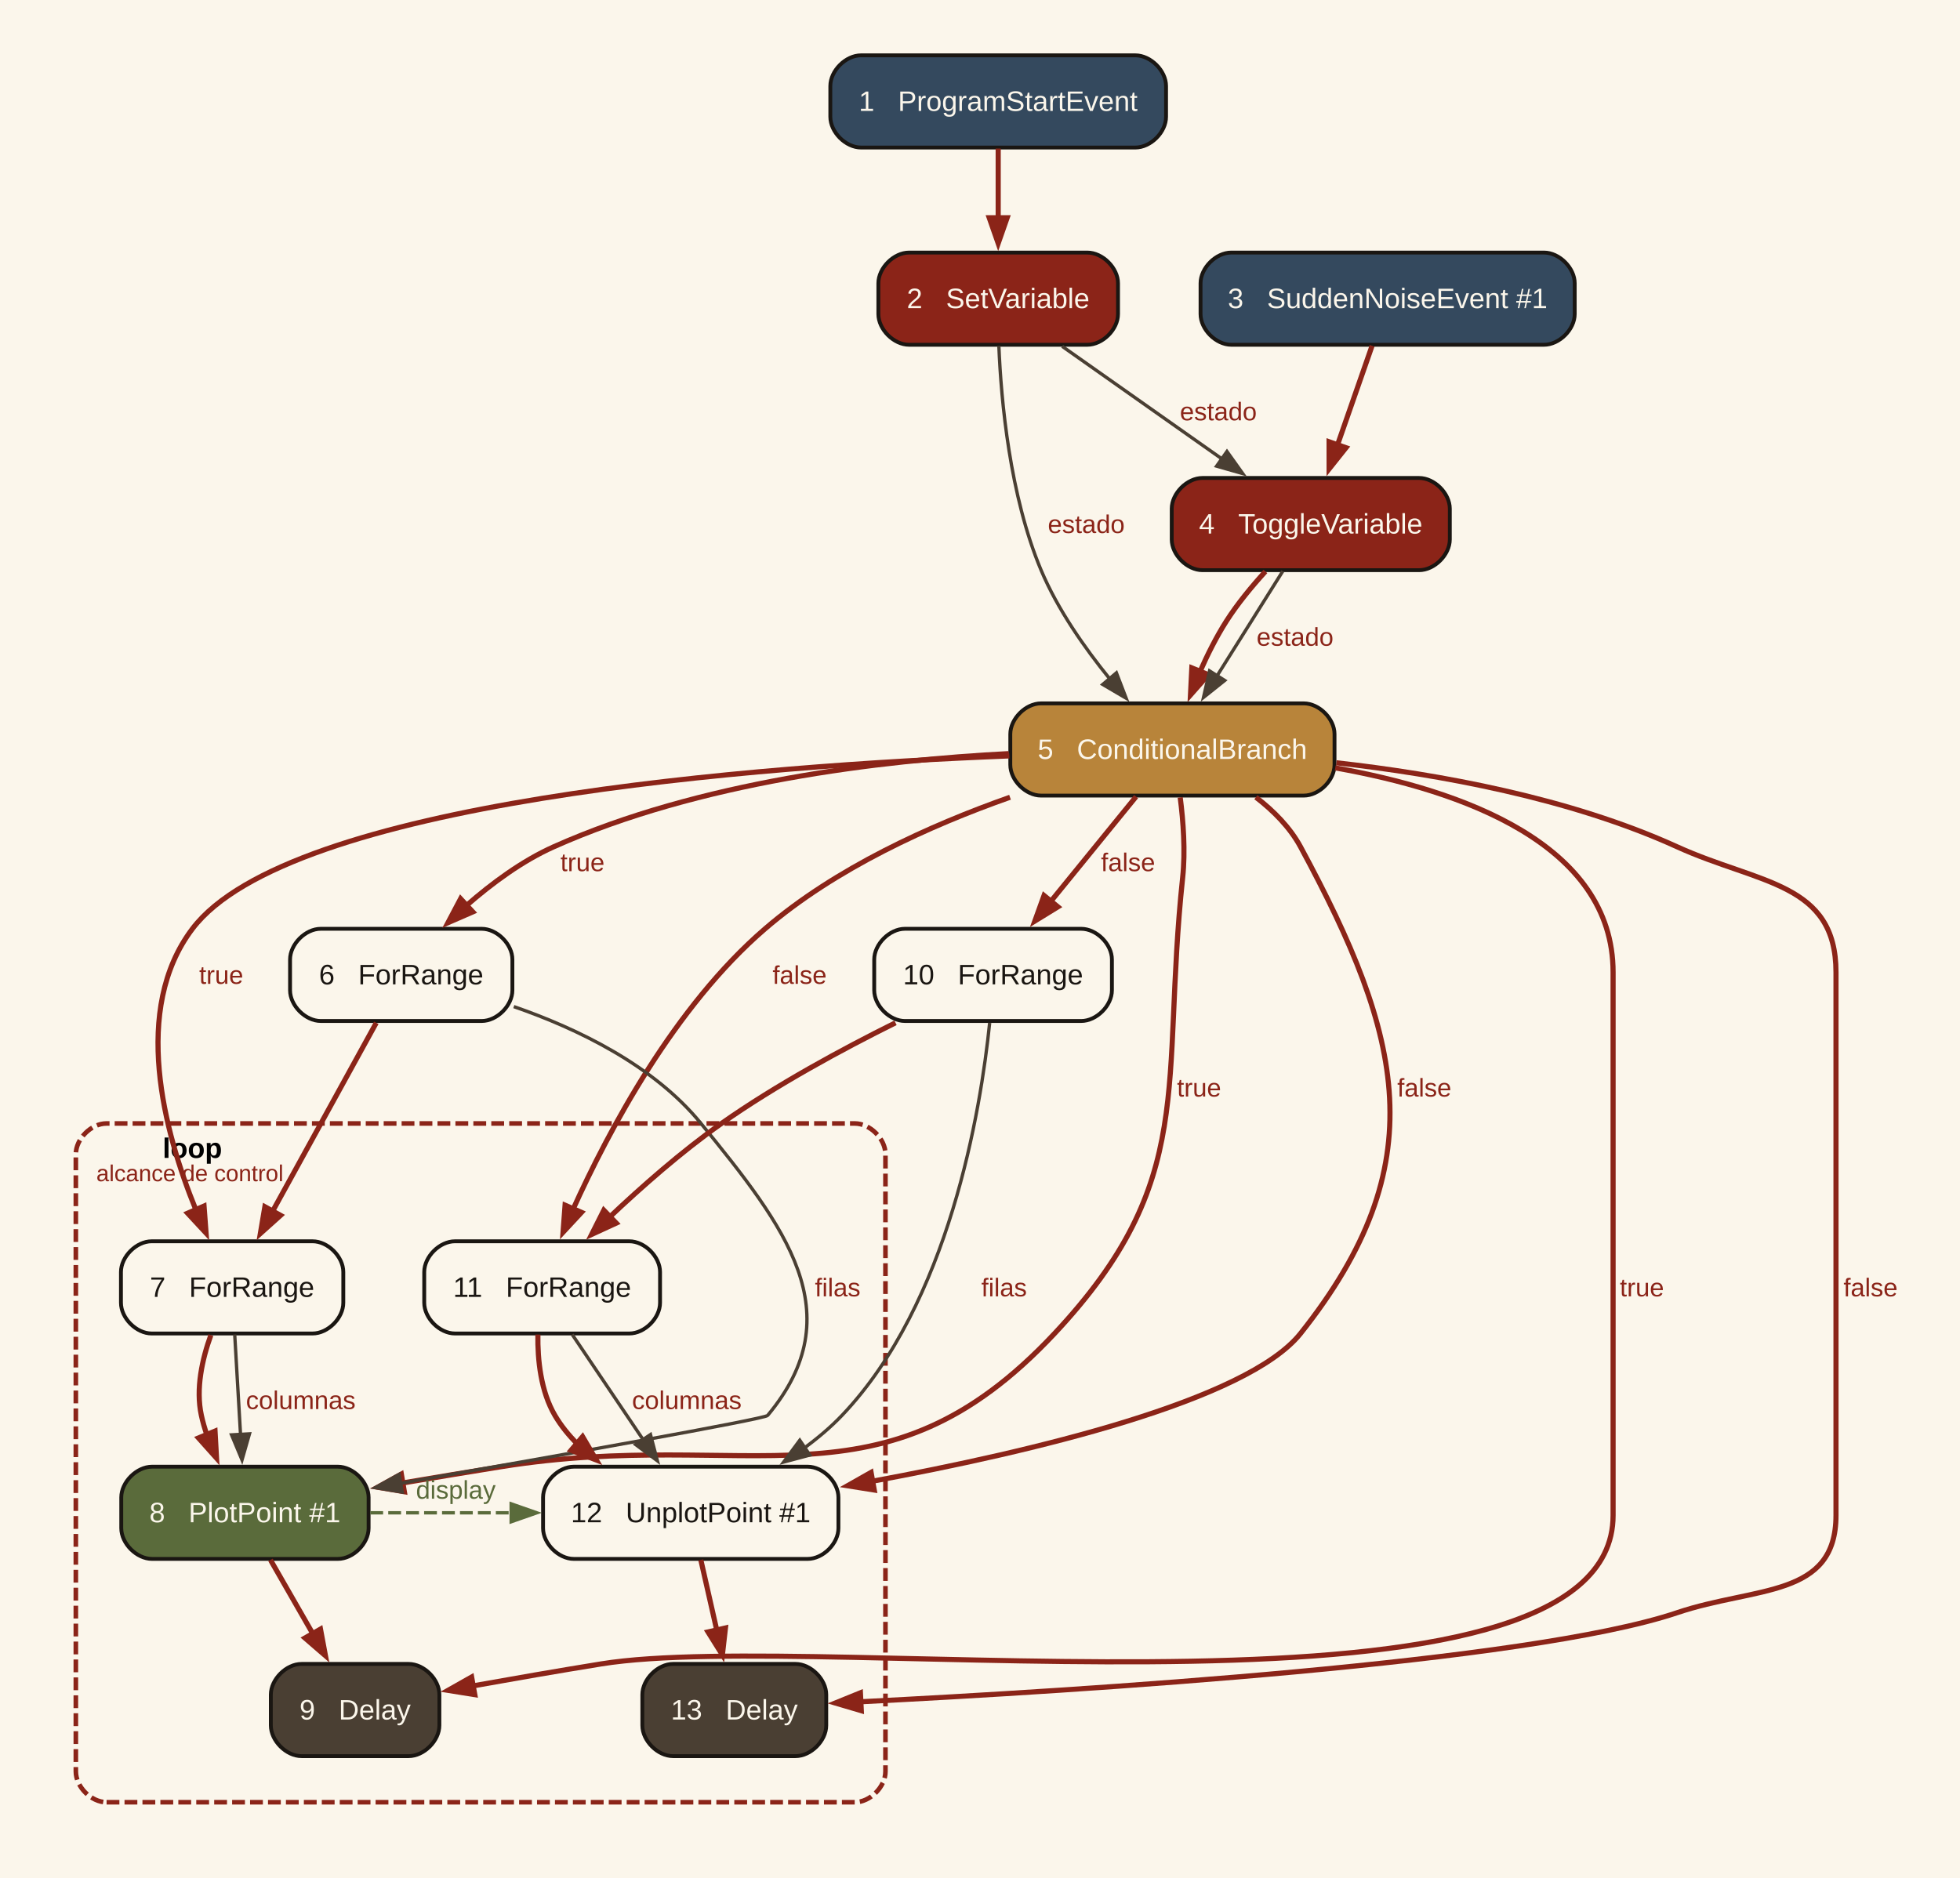
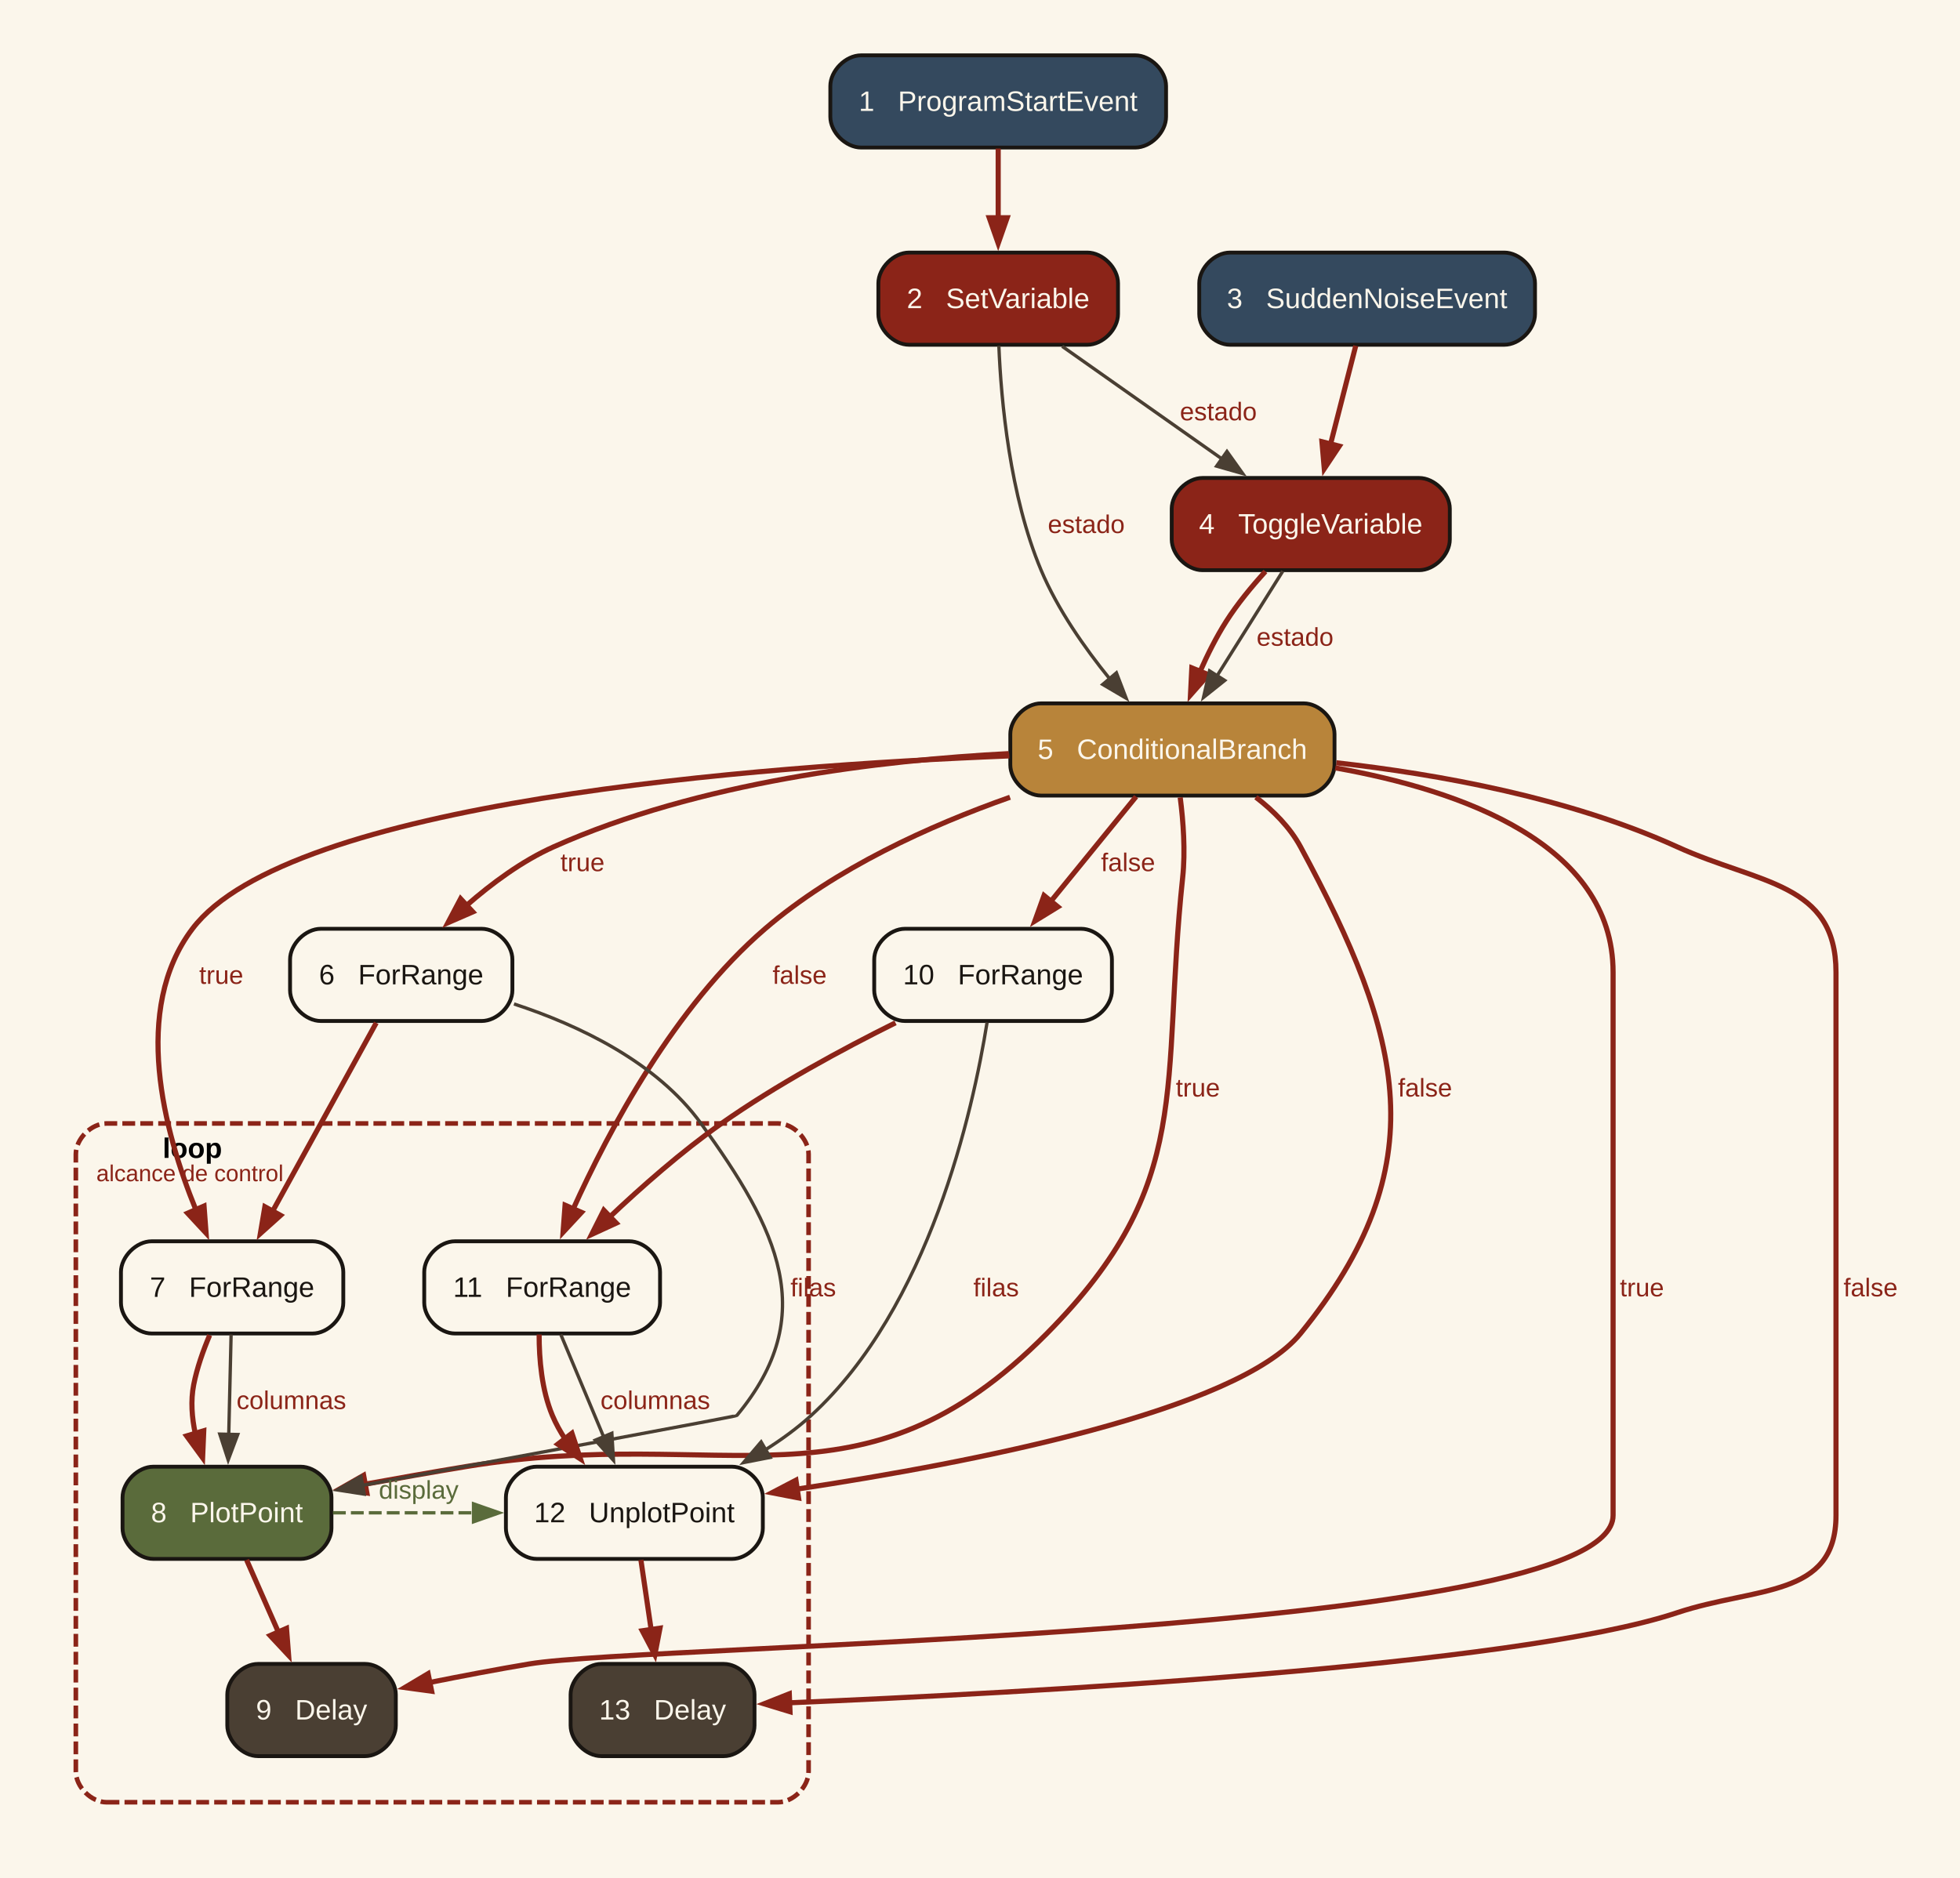
<svg xmlns="http://www.w3.org/2000/svg" width="765pt" height="733pt" viewBox="0.00 0.00 765.00 733.00">
  <g id="graph0" class="graph" transform="scale(1 1) rotate(0) translate(21.6 711.6)">
    <polygon fill="#fbf6eb" stroke="none" points="-21.6,21.6 -21.6,-711.6 743.6,-711.6 743.6,21.6 -21.6,21.6" />
    <g id="clust1" class="cluster">
-       <path fill="#fbf6eb" stroke="#8b2418" stroke-width="1.8" stroke-dasharray="5,2" d="M20,-8C20,-8 312,-8 312,-8 318,-8 324,-14 324,-20 324,-20 324,-261 324,-261 324,-267 318,-273 312,-273 312,-273 20,-273 20,-273 14,-273 8,-267 8,-261 8,-261 8,-20 8,-20 8,-14 14,-8 20,-8" />
+       <path fill="#fbf6eb" stroke="#8b2418" stroke-width="1.8" stroke-dasharray="5,2" d="M20,-8C20,-8 282,-8 282,-8 288,-8 294,-14 294,-20 294,-20 294,-261 294,-261 294,-267 288,-273 282,-273 282,-273 20,-273 20,-273 14,-273 8,-267 8,-261 8,-261 8,-20 8,-20 8,-14 14,-8 20,-8" />
      <text xml:space="preserve" text-anchor="start" x="41.88" y="-259.55" font-family="Arial" font-weight="bold" font-size="11.00">loop</text>
      <text xml:space="preserve" text-anchor="start" x="16" y="-250.45" font-family="Arial" font-size="9.00" fill="#8b2418">alcance de control</text>
    </g>
    <g id="node1" class="node">
      <path fill="#34495e" stroke="#1a1612" stroke-width="1.5" d="M421.52,-690C421.52,-690 314.48,-690 314.48,-690 308.48,-690 302.48,-684 302.48,-678 302.48,-678 302.48,-666 302.48,-666 302.48,-660 308.48,-654 314.48,-654 314.48,-654 421.52,-654 421.52,-654 427.52,-654 433.52,-660 433.52,-666 433.52,-666 433.52,-678 433.52,-678 433.52,-684 427.52,-690 421.52,-690" />
      <text xml:space="preserve" text-anchor="middle" x="368" y="-668.3" font-family="Arial" font-size="11.00" fill="#fbf6eb">1   ProgramStartEvent</text>
    </g>
    <g id="node2" class="node">
      <path fill="#8b2418" stroke="#1a1612" stroke-width="1.5" d="M402.77,-613C402.77,-613 333.23,-613 333.23,-613 327.23,-613 321.23,-607 321.23,-601 321.23,-601 321.23,-589 321.23,-589 321.23,-583 327.23,-577 333.23,-577 333.23,-577 402.77,-577 402.77,-577 408.77,-577 414.77,-583 414.77,-589 414.77,-589 414.77,-601 414.77,-601 414.77,-607 408.77,-613 402.77,-613" />
      <text xml:space="preserve" text-anchor="middle" x="368" y="-591.3" font-family="Arial" font-size="11.00" fill="#fbf6eb">2   SetVariable</text>
    </g>
    <g id="edge1" class="edge">
      <path fill="none" stroke="#8b2418" stroke-width="2" d="M368,-653.6C368,-645.52 368,-635.67 368,-626.42" />
      <polygon fill="#8b2418" stroke="#8b2418" stroke-width="2" points="371.5,-626.59 368,-616.59 364.5,-626.59 371.5,-626.59" />
    </g>
    <g id="node4" class="node">
      <path fill="#8b2418" stroke="#1a1612" stroke-width="1.5" d="M532.27,-525C532.27,-525 447.73,-525 447.73,-525 441.73,-525 435.73,-519 435.73,-513 435.73,-513 435.73,-501 435.73,-501 435.73,-495 441.73,-489 447.73,-489 447.73,-489 532.27,-489 532.27,-489 538.27,-489 544.27,-495 544.27,-501 544.27,-501 544.27,-513 544.27,-513 544.27,-519 538.27,-525 532.27,-525" />
      <text xml:space="preserve" text-anchor="middle" x="490" y="-503.3" font-family="Arial" font-size="11.00" fill="#fbf6eb">4   ToggleVariable</text>
    </g>
    <g id="edge2" class="edge">
      <path fill="none" stroke="#4a3f33" stroke-width="1.3" d="M392.98,-576.39C410.99,-563.69 435.53,-546.4 455.42,-532.38" />
      <polygon fill="#4a3f33" stroke="#4a3f33" stroke-width="1.3" points="457.29,-535.34 463.44,-526.72 453.25,-529.62 457.29,-535.34" />
      <text xml:space="preserve" text-anchor="middle" x="453.93" y="-547.5" font-family="Arial" font-size="10.00" fill="#8b2418"> estado </text>
    </g>
    <g id="node5" class="node">
      <path fill="#b8843a" stroke="#1a1612" stroke-width="1.5" d="M487.27,-437C487.27,-437 384.73,-437 384.73,-437 378.73,-437 372.73,-431 372.73,-425 372.73,-425 372.73,-413 372.73,-413 372.73,-407 378.73,-401 384.73,-401 384.73,-401 487.27,-401 487.27,-401 493.27,-401 499.27,-407 499.27,-413 499.27,-413 499.27,-425 499.27,-425 499.27,-431 493.27,-437 487.27,-437" />
      <text xml:space="preserve" text-anchor="middle" x="436" y="-415.3" font-family="Arial" font-size="11.00" fill="#fbf6eb">5   ConditionalBranch</text>
    </g>
    <g id="edge3" class="edge">
      <path fill="none" stroke="#4a3f33" stroke-width="1.3" d="M368.26,-576.58C369.14,-555.17 372.5,-518.09 384.75,-489 391.19,-473.7 401.72,-458.67 411.55,-446.56" />
      <polygon fill="#4a3f33" stroke="#4a3f33" stroke-width="1.3" points="414.14,-448.92 417.94,-439.02 408.8,-444.39 414.14,-448.92" />
      <text xml:space="preserve" text-anchor="middle" x="402.38" y="-503.5" font-family="Arial" font-size="10.00" fill="#8b2418"> estado </text>
    </g>
    <g id="node3" class="node">
-       <path fill="#34495e" stroke="#1a1612" stroke-width="1.5" d="M581.02,-613C581.02,-613 458.98,-613 458.98,-613 452.98,-613 446.98,-607 446.98,-601 446.98,-601 446.98,-589 446.98,-589 446.98,-583 452.98,-577 458.98,-577 458.98,-577 581.02,-577 581.02,-577 587.02,-577 593.02,-583 593.02,-589 593.02,-589 593.02,-601 593.02,-601 593.02,-607 587.02,-613 581.02,-613" />
-       <text xml:space="preserve" text-anchor="middle" x="520" y="-591.3" font-family="Arial" font-size="11.00" fill="#fbf6eb">3   SuddenNoiseEvent #1</text>
+       <path fill="#34495e" stroke="#1a1612" stroke-width="1.5" d="M565.52,-613C565.52,-613 458.48,-613 458.48,-613 452.48,-613 446.48,-607 446.48,-601 446.48,-601 446.48,-589 446.48,-589 446.48,-583 452.48,-577 458.48,-577 458.48,-577 565.52,-577 565.52,-577 571.52,-577 577.52,-583 577.52,-589 577.52,-589 577.52,-601 577.52,-601 577.52,-607 571.52,-613 565.52,-613" />
+       <text xml:space="preserve" text-anchor="middle" x="512" y="-591.3" font-family="Arial" font-size="11.00" fill="#fbf6eb">3   SuddenNoiseEvent</text>
    </g>
    <g id="edge4" class="edge">
-       <path fill="none" stroke="#8b2418" stroke-width="2" d="M513.93,-576.6C510.05,-565.48 504.92,-550.77 500.41,-537.83" />
-       <polygon fill="#8b2418" stroke="#8b2418" stroke-width="2" points="503.76,-536.82 497.16,-528.53 497.15,-539.13 503.76,-536.82" />
+       <path fill="none" stroke="#8b2418" stroke-width="2" d="M507.55,-576.6C504.73,-565.6 501.02,-551.08 497.73,-538.24" />
+       <polygon fill="#8b2418" stroke="#8b2418" stroke-width="2" points="501.14,-537.43 495.27,-528.61 494.36,-539.16 501.14,-537.43" />
    </g>
    <g id="edge5" class="edge">
      <path fill="none" stroke="#8b2418" stroke-width="2" d="M472.3,-488.5C466.95,-482.63 461.34,-475.83 457,-469 453.14,-462.93 449.68,-456.02 446.75,-449.35" />
      <polygon fill="#8b2418" stroke="#8b2418" stroke-width="2" points="450.06,-448.21 443.05,-440.27 443.58,-450.85 450.06,-448.21" />
    </g>
    <g id="edge6" class="edge">
      <path fill="none" stroke="#4a3f33" stroke-width="1.3" d="M479.07,-488.6C471.66,-476.78 461.7,-460.92 453.22,-447.43" />
      <polygon fill="#4a3f33" stroke="#4a3f33" stroke-width="1.3" points="456.42,-445.95 448.14,-439.34 450.5,-449.67 456.42,-445.95" />
      <text xml:space="preserve" text-anchor="middle" x="483.86" y="-459.5" font-family="Arial" font-size="10.00" fill="#8b2418"> estado </text>
    </g>
    <g id="node6" class="node">
      <path fill="#fbf6eb" stroke="#1a1612" stroke-width="1.5" d="M166.39,-349C166.39,-349 103.61,-349 103.61,-349 97.61,-349 91.61,-343 91.61,-337 91.61,-337 91.61,-325 91.61,-325 91.61,-319 97.61,-313 103.61,-313 103.61,-313 166.39,-313 166.39,-313 172.39,-313 178.39,-319 178.39,-325 178.39,-325 178.39,-337 178.39,-337 178.39,-343 172.39,-349 166.39,-349" />
      <text xml:space="preserve" text-anchor="middle" x="135" y="-327.3" font-family="Arial" font-size="11.00" fill="#1a1612">6   ForRange</text>
    </g>
    <g id="edge7" class="edge">
      <path fill="none" stroke="#8b2418" stroke-width="2" d="M372.12,-417.39C321.87,-414.79 251.13,-406.32 194.5,-381 182.17,-375.49 170.31,-366.7 160.47,-358.09" />
      <polygon fill="#8b2418" stroke="#8b2418" stroke-width="2" points="162.94,-355.6 153.23,-351.37 158.18,-360.74 162.94,-355.6" />
      <text xml:space="preserve" text-anchor="middle" x="205.75" y="-371.5" font-family="Arial" font-size="10.00" fill="#8b2418"> true </text>
    </g>
    <g id="node7" class="node">
      <path fill="#fbf6eb" stroke="#1a1612" stroke-width="1.5" d="M400.39,-349C400.39,-349 331.61,-349 331.61,-349 325.61,-349 319.61,-343 319.61,-337 319.61,-337 319.61,-325 319.61,-325 319.61,-319 325.61,-313 331.61,-313 331.61,-313 400.39,-313 400.39,-313 406.39,-313 412.39,-319 412.39,-325 412.39,-325 412.39,-337 412.39,-337 412.39,-343 406.39,-349 400.39,-349" />
      <text xml:space="preserve" text-anchor="middle" x="366" y="-327.3" font-family="Arial" font-size="11.00" fill="#1a1612">10   ForRange</text>
    </g>
    <g id="edge11" class="edge">
      <path fill="none" stroke="#8b2418" stroke-width="2" d="M421.83,-400.6C412.22,-388.78 399.31,-372.92 388.32,-359.43" />
      <polygon fill="#8b2418" stroke="#8b2418" stroke-width="2" points="391.32,-357.57 382.3,-352.02 385.89,-361.99 391.32,-357.57" />
      <text xml:space="preserve" text-anchor="middle" x="418.69" y="-371.5" font-family="Arial" font-size="10.00" fill="#8b2418"> false </text>
    </g>
    <g id="node8" class="node">
      <path fill="#fbf6eb" stroke="#1a1612" stroke-width="1.5" d="M100.39,-227C100.39,-227 37.61,-227 37.61,-227 31.61,-227 25.61,-221 25.61,-215 25.61,-215 25.61,-203 25.61,-203 25.61,-197 31.61,-191 37.61,-191 37.61,-191 100.39,-191 100.39,-191 106.39,-191 112.39,-197 112.39,-203 112.39,-203 112.39,-215 112.39,-215 112.39,-221 106.39,-227 100.39,-227" />
      <text xml:space="preserve" text-anchor="middle" x="69" y="-205.3" font-family="Arial" font-size="11.00" fill="#1a1612">7   ForRange</text>
    </g>
    <g id="edge8" class="edge">
      <path fill="none" stroke="#8b2418" stroke-width="2" d="M372.35,-416.49C273.66,-412.6 91.12,-398.7 53.5,-349 29.65,-317.49 42.39,-269.87 54.83,-239.35" />
      <polygon fill="#8b2418" stroke="#8b2418" stroke-width="2" points="58.04,-240.76 58.83,-230.19 51.62,-237.96 58.04,-240.76" />
      <text xml:space="preserve" text-anchor="middle" x="64.75" y="-327.5" font-family="Arial" font-size="10.00" fill="#8b2418"> true </text>
    </g>
    <g id="node9" class="node">
-       <path fill="#5a6b3b" stroke="#1a1612" stroke-width="1.5" d="M110.27,-139C110.27,-139 37.73,-139 37.73,-139 31.73,-139 25.73,-133 25.73,-127 25.73,-127 25.73,-115 25.73,-115 25.73,-109 31.73,-103 37.73,-103 37.73,-103 110.27,-103 110.27,-103 116.27,-103 122.27,-109 122.27,-115 122.27,-115 122.27,-127 122.27,-127 122.27,-133 116.27,-139 110.27,-139" />
-       <text xml:space="preserve" text-anchor="middle" x="74" y="-117.3" font-family="Arial" font-size="11.00" fill="#fbf6eb">8   PlotPoint #1</text>
+       <path fill="#5a6b3b" stroke="#1a1612" stroke-width="1.5" d="M95.77,-139C95.77,-139 38.23,-139 38.23,-139 32.23,-139 26.23,-133 26.23,-127 26.23,-127 26.23,-115 26.23,-115 26.23,-109 32.23,-103 38.23,-103 38.23,-103 95.77,-103 95.77,-103 101.77,-103 107.77,-109 107.77,-115 107.77,-115 107.77,-127 107.77,-127 107.77,-133 101.77,-139 95.77,-139" />
+       <text xml:space="preserve" text-anchor="middle" x="67" y="-117.3" font-family="Arial" font-size="11.00" fill="#fbf6eb">8   PlotPoint</text>
    </g>
    <g id="edge9" class="edge">
-       <path fill="none" stroke="#8b2418" stroke-width="2" d="M439.04,-400.29C440.24,-390.97 441.1,-379.36 440,-369 431.34,-287.28 446.16,-250.99 390,-191 322.52,-118.91 271.5,-154.62 174,-139 161.48,-136.99 148.09,-134.77 135.32,-132.61" />
-       <polygon fill="#8b2418" stroke="#8b2418" stroke-width="2" points="136.23,-129.22 125.78,-130.99 135.05,-136.12 136.23,-129.22" />
-       <text xml:space="preserve" text-anchor="middle" x="446.41" y="-283.5" font-family="Arial" font-size="10.00" fill="#8b2418"> true </text>
+       <path fill="none" stroke="#8b2418" stroke-width="2" d="M439.04,-400.29C440.24,-390.97 441.1,-379.36 440,-369 431.3,-286.92 445.06,-249.67 387,-191 314.2,-117.43 262.11,-155.89 160,-139 147.25,-136.89 133.54,-134.47 120.67,-132.13" />
+       <polygon fill="#8b2418" stroke="#8b2418" stroke-width="2" points="121.6,-128.74 111.13,-130.38 120.33,-135.63 121.6,-128.74" />
+       <text xml:space="preserve" text-anchor="middle" x="445.94" y="-283.5" font-family="Arial" font-size="10.00" fill="#8b2418"> true </text>
    </g>
    <g id="node10" class="node">
-       <path fill="#4a3f33" stroke="#1a1612" stroke-width="1.5" d="M137.89,-62C137.89,-62 96.1,-62 96.1,-62 90.11,-62 84.11,-56 84.11,-50 84.11,-50 84.11,-38 84.11,-38 84.11,-32 90.11,-26 96.11,-26 96.11,-26 137.89,-26 137.89,-26 143.89,-26 149.89,-32 149.89,-38 149.89,-38 149.89,-50 149.89,-50 149.89,-56 143.89,-62 137.89,-62" />
-       <text xml:space="preserve" text-anchor="middle" x="117" y="-40.3" font-family="Arial" font-size="11.00" fill="#fbf6eb">9   Delay</text>
+       <path fill="#4a3f33" stroke="#1a1612" stroke-width="1.5" d="M120.89,-62C120.89,-62 79.1,-62 79.1,-62 73.11,-62 67.11,-56 67.11,-50 67.11,-50 67.11,-38 67.11,-38 67.11,-32 73.11,-26 79.11,-26 79.11,-26 120.89,-26 120.89,-26 126.89,-26 132.89,-32 132.89,-38 132.89,-38 132.89,-50 132.89,-50 132.89,-56 126.89,-62 120.89,-62" />
+       <text xml:space="preserve" text-anchor="middle" x="100" y="-40.3" font-family="Arial" font-size="11.00" fill="#fbf6eb">9   Delay</text>
    </g>
    <g id="edge10" class="edge">
-       <path fill="none" stroke="#8b2418" stroke-width="2" d="M499.56,-411.82C548.55,-403.14 608,-382.25 608,-332 608,-332 608,-332 608,-120 608,-31.28 300.58,-76.18 213,-62 196.68,-59.36 178.85,-56.26 163.02,-53.43" />
-       <polygon fill="#8b2418" stroke="#8b2418" stroke-width="2" points="163.72,-50 153.26,-51.68 162.48,-56.89 163.72,-50" />
+       <path fill="none" stroke="#8b2418" stroke-width="2" d="M499.56,-411.82C548.55,-403.14 608,-382.25 608,-332 608,-332 608,-332 608,-120 608,-72.56 231.78,-69.88 185,-62 172.33,-59.87 158.66,-57.27 146.07,-54.75" />
+       <polygon fill="#8b2418" stroke="#8b2418" stroke-width="2" points="146.88,-51.34 136.39,-52.78 145.49,-58.2 146.88,-51.34" />
      <text xml:space="preserve" text-anchor="middle" x="619.25" y="-205.5" font-family="Arial" font-size="10.00" fill="#8b2418"> true </text>
    </g>
    <g id="node11" class="node">
      <path fill="#fbf6eb" stroke="#1a1612" stroke-width="1.5" d="M224.02,-227C224.02,-227 155.98,-227 155.98,-227 149.98,-227 143.98,-221 143.98,-215 143.98,-215 143.98,-203 143.98,-203 143.98,-197 149.98,-191 155.98,-191 155.98,-191 224.02,-191 224.02,-191 230.02,-191 236.02,-197 236.02,-203 236.02,-203 236.02,-215 236.02,-215 236.02,-221 230.02,-227 224.02,-227" />
      <text xml:space="preserve" text-anchor="middle" x="190" y="-205.3" font-family="Arial" font-size="11.00" fill="#1a1612">11   ForRange</text>
    </g>
    <g id="edge12" class="edge">
      <path fill="none" stroke="#8b2418" stroke-width="2" d="M372.62,-400.35C341.33,-389.32 304.49,-372.65 277,-349 241.72,-318.65 216.02,-270.38 202.05,-239.45" />
      <polygon fill="#8b2418" stroke="#8b2418" stroke-width="2" points="205.37,-238.29 198.16,-230.52 198.95,-241.09 205.37,-238.29" />
      <text xml:space="preserve" text-anchor="middle" x="290.5" y="-327.5" font-family="Arial" font-size="10.00" fill="#8b2418"> false </text>
    </g>
    <g id="node12" class="node">
-       <path fill="#fbf6eb" stroke="#1a1612" stroke-width="1.5" d="M293.64,-139C293.64,-139 202.36,-139 202.36,-139 196.36,-139 190.36,-133 190.36,-127 190.36,-127 190.36,-115 190.36,-115 190.36,-109 196.36,-103 202.36,-103 202.36,-103 293.64,-103 293.64,-103 299.64,-103 305.64,-109 305.64,-115 305.64,-115 305.64,-127 305.64,-127 305.64,-133 299.64,-139 293.64,-139" />
-       <text xml:space="preserve" text-anchor="middle" x="248" y="-117.3" font-family="Arial" font-size="11.00" fill="#1a1612">12   UnplotPoint #1</text>
+       <path fill="#fbf6eb" stroke="#1a1612" stroke-width="1.5" d="M264.14,-139C264.14,-139 187.86,-139 187.86,-139 181.86,-139 175.86,-133 175.86,-127 175.86,-127 175.86,-115 175.86,-115 175.86,-109 181.86,-103 187.86,-103 187.86,-103 264.14,-103 264.14,-103 270.14,-103 276.14,-109 276.14,-115 276.14,-115 276.14,-127 276.14,-127 276.14,-133 270.14,-139 264.14,-139" />
+       <text xml:space="preserve" text-anchor="middle" x="226" y="-117.3" font-family="Arial" font-size="11.00" fill="#1a1612">12   UnplotPoint</text>
    </g>
    <g id="edge13" class="edge">
-       <path fill="none" stroke="#8b2418" stroke-width="2" d="M468.58,-400.36C475.47,-395.06 481.89,-388.6 486,-381 526.13,-306.7 538.57,-257.08 486,-191 465.08,-164.7 381.05,-144.8 318.73,-133.29" />
-       <polygon fill="#8b2418" stroke="#8b2418" stroke-width="2" points="319.63,-129.89 309.17,-131.56 318.39,-136.78 319.63,-129.89" />
-       <text xml:space="preserve" text-anchor="middle" x="534.33" y="-283.5" font-family="Arial" font-size="10.00" fill="#8b2418"> false </text>
+       <path fill="none" stroke="#8b2418" stroke-width="2" d="M468.58,-400.36C475.47,-395.06 481.89,-388.6 486,-381 526.13,-306.7 539.32,-256.48 486,-191 461.38,-160.76 358.25,-140.62 289.51,-130.26" />
+       <polygon fill="#8b2418" stroke="#8b2418" stroke-width="2" points="290.08,-126.8 279.67,-128.82 289.06,-133.73 290.08,-126.8" />
+       <text xml:space="preserve" text-anchor="middle" x="534.61" y="-283.5" font-family="Arial" font-size="10.00" fill="#8b2418"> false </text>
    </g>
    <g id="node13" class="node">
-       <path fill="#4a3f33" stroke="#1a1612" stroke-width="1.5" d="M288.89,-62C288.89,-62 241.11,-62 241.11,-62 235.11,-62 229.11,-56 229.11,-50 229.11,-50 229.11,-38 229.11,-38 229.11,-32 235.11,-26 241.11,-26 241.11,-26 288.89,-26 288.89,-26 294.89,-26 300.89,-32 300.89,-38 300.89,-38 300.89,-50 300.89,-50 300.89,-56 294.89,-62 288.89,-62" />
-       <text xml:space="preserve" text-anchor="middle" x="265" y="-40.3" font-family="Arial" font-size="11.00" fill="#fbf6eb">13   Delay</text>
+       <path fill="#4a3f33" stroke="#1a1612" stroke-width="1.5" d="M260.89,-62C260.89,-62 213.11,-62 213.11,-62 207.11,-62 201.11,-56 201.11,-50 201.11,-50 201.11,-38 201.11,-38 201.11,-32 207.11,-26 213.11,-26 213.11,-26 260.89,-26 260.89,-26 266.89,-26 272.89,-32 272.89,-38 272.89,-38 272.89,-50 272.89,-50 272.89,-56 266.89,-62 260.89,-62" />
+       <text xml:space="preserve" text-anchor="middle" x="237" y="-40.3" font-family="Arial" font-size="11.00" fill="#fbf6eb">13   Delay</text>
    </g>
    <g id="edge14" class="edge">
-       <path fill="none" stroke="#8b2418" stroke-width="2" d="M500.01,-413.81C539.74,-409.35 591.04,-400.11 633,-381 664.97,-366.45 695,-367.12 695,-332 695,-332 695,-332 695,-120 695,-87.68 663.63,-92.32 633,-82 575.18,-62.52 400.41,-51.57 314.19,-47.22" />
-       <polygon fill="#8b2418" stroke="#8b2418" stroke-width="2" points="314.57,-43.74 304.41,-46.74 314.23,-50.73 314.57,-43.74" />
+       <path fill="none" stroke="#8b2418" stroke-width="2" d="M500.01,-413.81C539.74,-409.35 591.04,-400.11 633,-381 664.97,-366.45 695,-367.12 695,-332 695,-332 695,-332 695,-120 695,-87.68 663.66,-92.21 633,-82 570,-61.02 378.14,-50.68 286.61,-46.83" />
+       <polygon fill="#8b2418" stroke="#8b2418" stroke-width="2" points="286.75,-43.34 276.62,-46.43 286.47,-50.33 286.75,-43.34" />
      <text xml:space="preserve" text-anchor="middle" x="708.5" y="-205.5" font-family="Arial" font-size="10.00" fill="#8b2418"> false </text>
    </g>
    <g id="edge15" class="edge">
      <path fill="none" stroke="#8b2418" stroke-width="2" d="M125.26,-312.29C114.62,-292.95 97.42,-261.68 84.84,-238.8" />
      <polygon fill="#8b2418" stroke="#8b2418" stroke-width="2" points="87.91,-237.12 80.02,-230.04 81.78,-240.49 87.91,-237.12" />
    </g>
    <g id="edge16" class="edge">
-       <path fill="none" stroke="#4a3f33" stroke-width="1.3" d="M178.94,-318.62C203.8,-310.01 233.52,-295.69 252,-273 284.82,-232.71 311.31,-198.89 278,-159 276.82,-157.59 194.32,-142.95 134.6,-132.52" />
-       <polygon fill="#4a3f33" stroke="#4a3f33" stroke-width="1.3" points="135.39,-129.1 124.93,-130.83 134.18,-136 135.39,-129.1" />
-       <text xml:space="preserve" text-anchor="middle" x="305.36" y="-205.5" font-family="Arial" font-size="10.00" fill="#8b2418"> filas </text>
+       <path fill="none" stroke="#4a3f33" stroke-width="1.3" d="M179.02,-319.65C204.41,-311.33 234.64,-296.97 252,-273 281.95,-231.66 298.63,-198.26 266,-159 265.7,-158.64 178.73,-142.57 119.88,-131.73" />
+       <polygon fill="#4a3f33" stroke="#4a3f33" stroke-width="1.3" points="120.55,-128.29 110.09,-129.92 119.29,-135.18 120.55,-128.29" />
+       <text xml:space="preserve" text-anchor="middle" x="295.82" y="-205.5" font-family="Arial" font-size="10.00" fill="#8b2418"> filas </text>
    </g>
    <g id="edge21" class="edge">
      <path fill="none" stroke="#8b2418" stroke-width="2" d="M327.92,-312.3C307.13,-301.97 281.36,-288.03 260,-273 244.55,-262.13 228.79,-248.24 216.14,-236.27" />
      <polygon fill="#8b2418" stroke="#8b2418" stroke-width="2" points="218.93,-234.1 209.31,-229.67 214.07,-239.14 218.93,-234.1" />
    </g>
    <g id="edge22" class="edge">
-       <path fill="none" stroke="#4a3f33" stroke-width="1.3" d="M364.67,-312.26C361.18,-278.17 348.93,-202.98 307,-159 302.62,-154.41 297.56,-150.14 292.27,-146.26" />
-       <polygon fill="#4a3f33" stroke="#4a3f33" stroke-width="1.3" points="294.49,-143.54 284.25,-140.81 290.56,-149.33 294.49,-143.54" />
-       <text xml:space="preserve" text-anchor="middle" x="370.31" y="-205.5" font-family="Arial" font-size="10.00" fill="#8b2418"> filas </text>
+       <path fill="none" stroke="#4a3f33" stroke-width="1.3" d="M363.66,-312.44C358.14,-277.99 341.12,-201.21 295,-159 289.6,-154.06 283.43,-149.56 277.04,-145.54" />
+       <polygon fill="#4a3f33" stroke="#4a3f33" stroke-width="1.3" points="279,-142.63 268.6,-140.61 275.47,-148.68 279,-142.63" />
+       <text xml:space="preserve" text-anchor="middle" x="367.2" y="-205.5" font-family="Arial" font-size="10.00" fill="#8b2418"> filas </text>
    </g>
    <g id="edge17" class="edge">
-       <path fill="none" stroke="#8b2418" stroke-width="2" d="M60.7,-190.36C57.34,-181.06 54.72,-169.44 57,-159 57.54,-156.51 58.27,-154 59.12,-151.5" />
-       <polygon fill="#8b2418" stroke="#8b2418" stroke-width="2" points="62.33,-152.9 62.92,-142.32 55.86,-150.22 62.33,-152.9" />
+       <path fill="none" stroke="#8b2418" stroke-width="2" d="M60.24,-190.36C57.7,-184.37 55.27,-177.53 54,-171 52.78,-164.74 53.29,-158.1 54.65,-151.8" />
+       <polygon fill="#8b2418" stroke="#8b2418" stroke-width="2" points="57.93,-153.04 57.48,-142.46 51.23,-151.01 57.93,-153.04" />
    </g>
    <g id="edge18" class="edge">
-       <path fill="none" stroke="#4a3f33" stroke-width="1.3" d="M70.01,-190.6C70.66,-179.36 71.53,-164.47 72.29,-151.43" />
-       <polygon fill="#4a3f33" stroke="#4a3f33" stroke-width="1.3" points="75.77,-151.82 72.86,-141.64 68.78,-151.42 75.77,-151.82" />
-       <text xml:space="preserve" text-anchor="middle" x="95.8" y="-161.5" font-family="Arial" font-size="10.00" fill="#8b2418"> columnas </text>
+       <path fill="none" stroke="#4a3f33" stroke-width="1.3" d="M68.6,-190.6C68.33,-179.36 67.99,-164.47 67.68,-151.43" />
+       <polygon fill="#4a3f33" stroke="#4a3f33" stroke-width="1.3" points="71.19,-151.56 67.46,-141.64 64.19,-151.72 71.19,-151.56" />
+       <text xml:space="preserve" text-anchor="middle" x="92.12" y="-161.5" font-family="Arial" font-size="10.00" fill="#8b2418"> columnas </text>
    </g>
    <g id="edge19" class="edge">
-       <path fill="none" stroke="#8b2418" stroke-width="2" d="M83.97,-102.6C88.88,-94.05 94.92,-83.52 100.48,-73.81" />
-       <polygon fill="#8b2418" stroke="#8b2418" stroke-width="2" points="103.49,-75.6 105.43,-65.19 97.42,-72.12 103.49,-75.6" />
+       <path fill="none" stroke="#8b2418" stroke-width="2" d="M74.65,-102.6C78.33,-94.24 82.85,-83.98 87.04,-74.45" />
+       <polygon fill="#8b2418" stroke="#8b2418" stroke-width="2" points="90.23,-75.89 91.05,-65.33 83.82,-73.07 90.23,-75.89" />
    </g>
    <g id="edge20" class="edge">
-       <path fill="none" stroke="#5a6b3b" stroke-width="1.3" stroke-dasharray="5,2" d="M122.93,-121C140,-121 159.5,-121 177.95,-121" />
-       <polygon fill="#5a6b3b" stroke="#5a6b3b" stroke-width="1.3" points="177.91,-124.5 187.91,-121 177.91,-117.5 177.91,-124.5" />
-       <text xml:space="preserve" text-anchor="middle" x="156.31" y="-126.5" font-family="Arial" font-size="10.00" fill="#5a6b3b"> display </text>
+       <path fill="none" stroke="#5a6b3b" stroke-width="1.3" stroke-dasharray="5,2" d="M108.36,-121C125.12,-121 144.84,-121 163.29,-121" />
+       <polygon fill="#5a6b3b" stroke="#5a6b3b" stroke-width="1.3" points="163.22,-124.5 173.22,-121 163.22,-117.5 163.22,-124.5" />
+       <text xml:space="preserve" text-anchor="middle" x="141.81" y="-126.5" font-family="Arial" font-size="10.00" fill="#5a6b3b"> display </text>
    </g>
    <g id="edge23" class="edge">
-       <path fill="none" stroke="#8b2418" stroke-width="2" d="M188.34,-190.58C188.2,-180.69 189.45,-168.44 195,-159 197.39,-154.94 200.42,-151.22 203.81,-147.83" />
-       <polygon fill="#8b2418" stroke="#8b2418" stroke-width="2" points="205.79,-150.74 211.16,-141.6 201.27,-145.4 205.79,-150.74" />
+       <path fill="none" stroke="#8b2418" stroke-width="2" d="M188.83,-190.6C188.81,-180.94 189.84,-168.92 194,-159 195.34,-155.81 197.07,-152.69 199.02,-149.71" />
+       <polygon fill="#8b2418" stroke="#8b2418" stroke-width="2" points="201.63,-152.06 204.97,-142 196.09,-147.78 201.63,-152.06" />
    </g>
    <g id="edge24" class="edge">
-       <path fill="none" stroke="#4a3f33" stroke-width="1.3" d="M201.74,-190.6C209.7,-178.78 220.4,-162.92 229.5,-149.43" />
-       <polygon fill="#4a3f33" stroke="#4a3f33" stroke-width="1.3" points="232.29,-151.55 234.98,-141.3 226.49,-147.64 232.29,-151.55" />
-       <text xml:space="preserve" text-anchor="middle" x="246.47" y="-161.5" font-family="Arial" font-size="10.00" fill="#8b2418"> columnas </text>
+       <path fill="none" stroke="#4a3f33" stroke-width="1.3" d="M197.29,-190.6C202.08,-179.13 208.48,-163.85 214.02,-150.62" />
+       <polygon fill="#4a3f33" stroke="#4a3f33" stroke-width="1.3" points="217.21,-152.06 217.84,-141.49 210.75,-149.36 217.21,-152.06" />
+       <text xml:space="preserve" text-anchor="middle" x="234.16" y="-161.5" font-family="Arial" font-size="10.00" fill="#8b2418"> columnas </text>
    </g>
    <g id="edge25" class="edge">
-       <path fill="none" stroke="#8b2418" stroke-width="2" d="M251.94,-102.6C253.8,-94.43 256.06,-84.44 258.18,-75.09" />
-       <polygon fill="#8b2418" stroke="#8b2418" stroke-width="2" points="261.55,-76.04 260.35,-65.51 254.73,-74.49 261.55,-76.04" />
+       <path fill="none" stroke="#8b2418" stroke-width="2" d="M228.55,-102.6C229.74,-94.52 231.18,-84.67 232.54,-75.42" />
+       <polygon fill="#8b2418" stroke="#8b2418" stroke-width="2" points="236,-75.96 233.99,-65.56 229.07,-74.94 236,-75.96" />
    </g>
  </g>
</svg>
